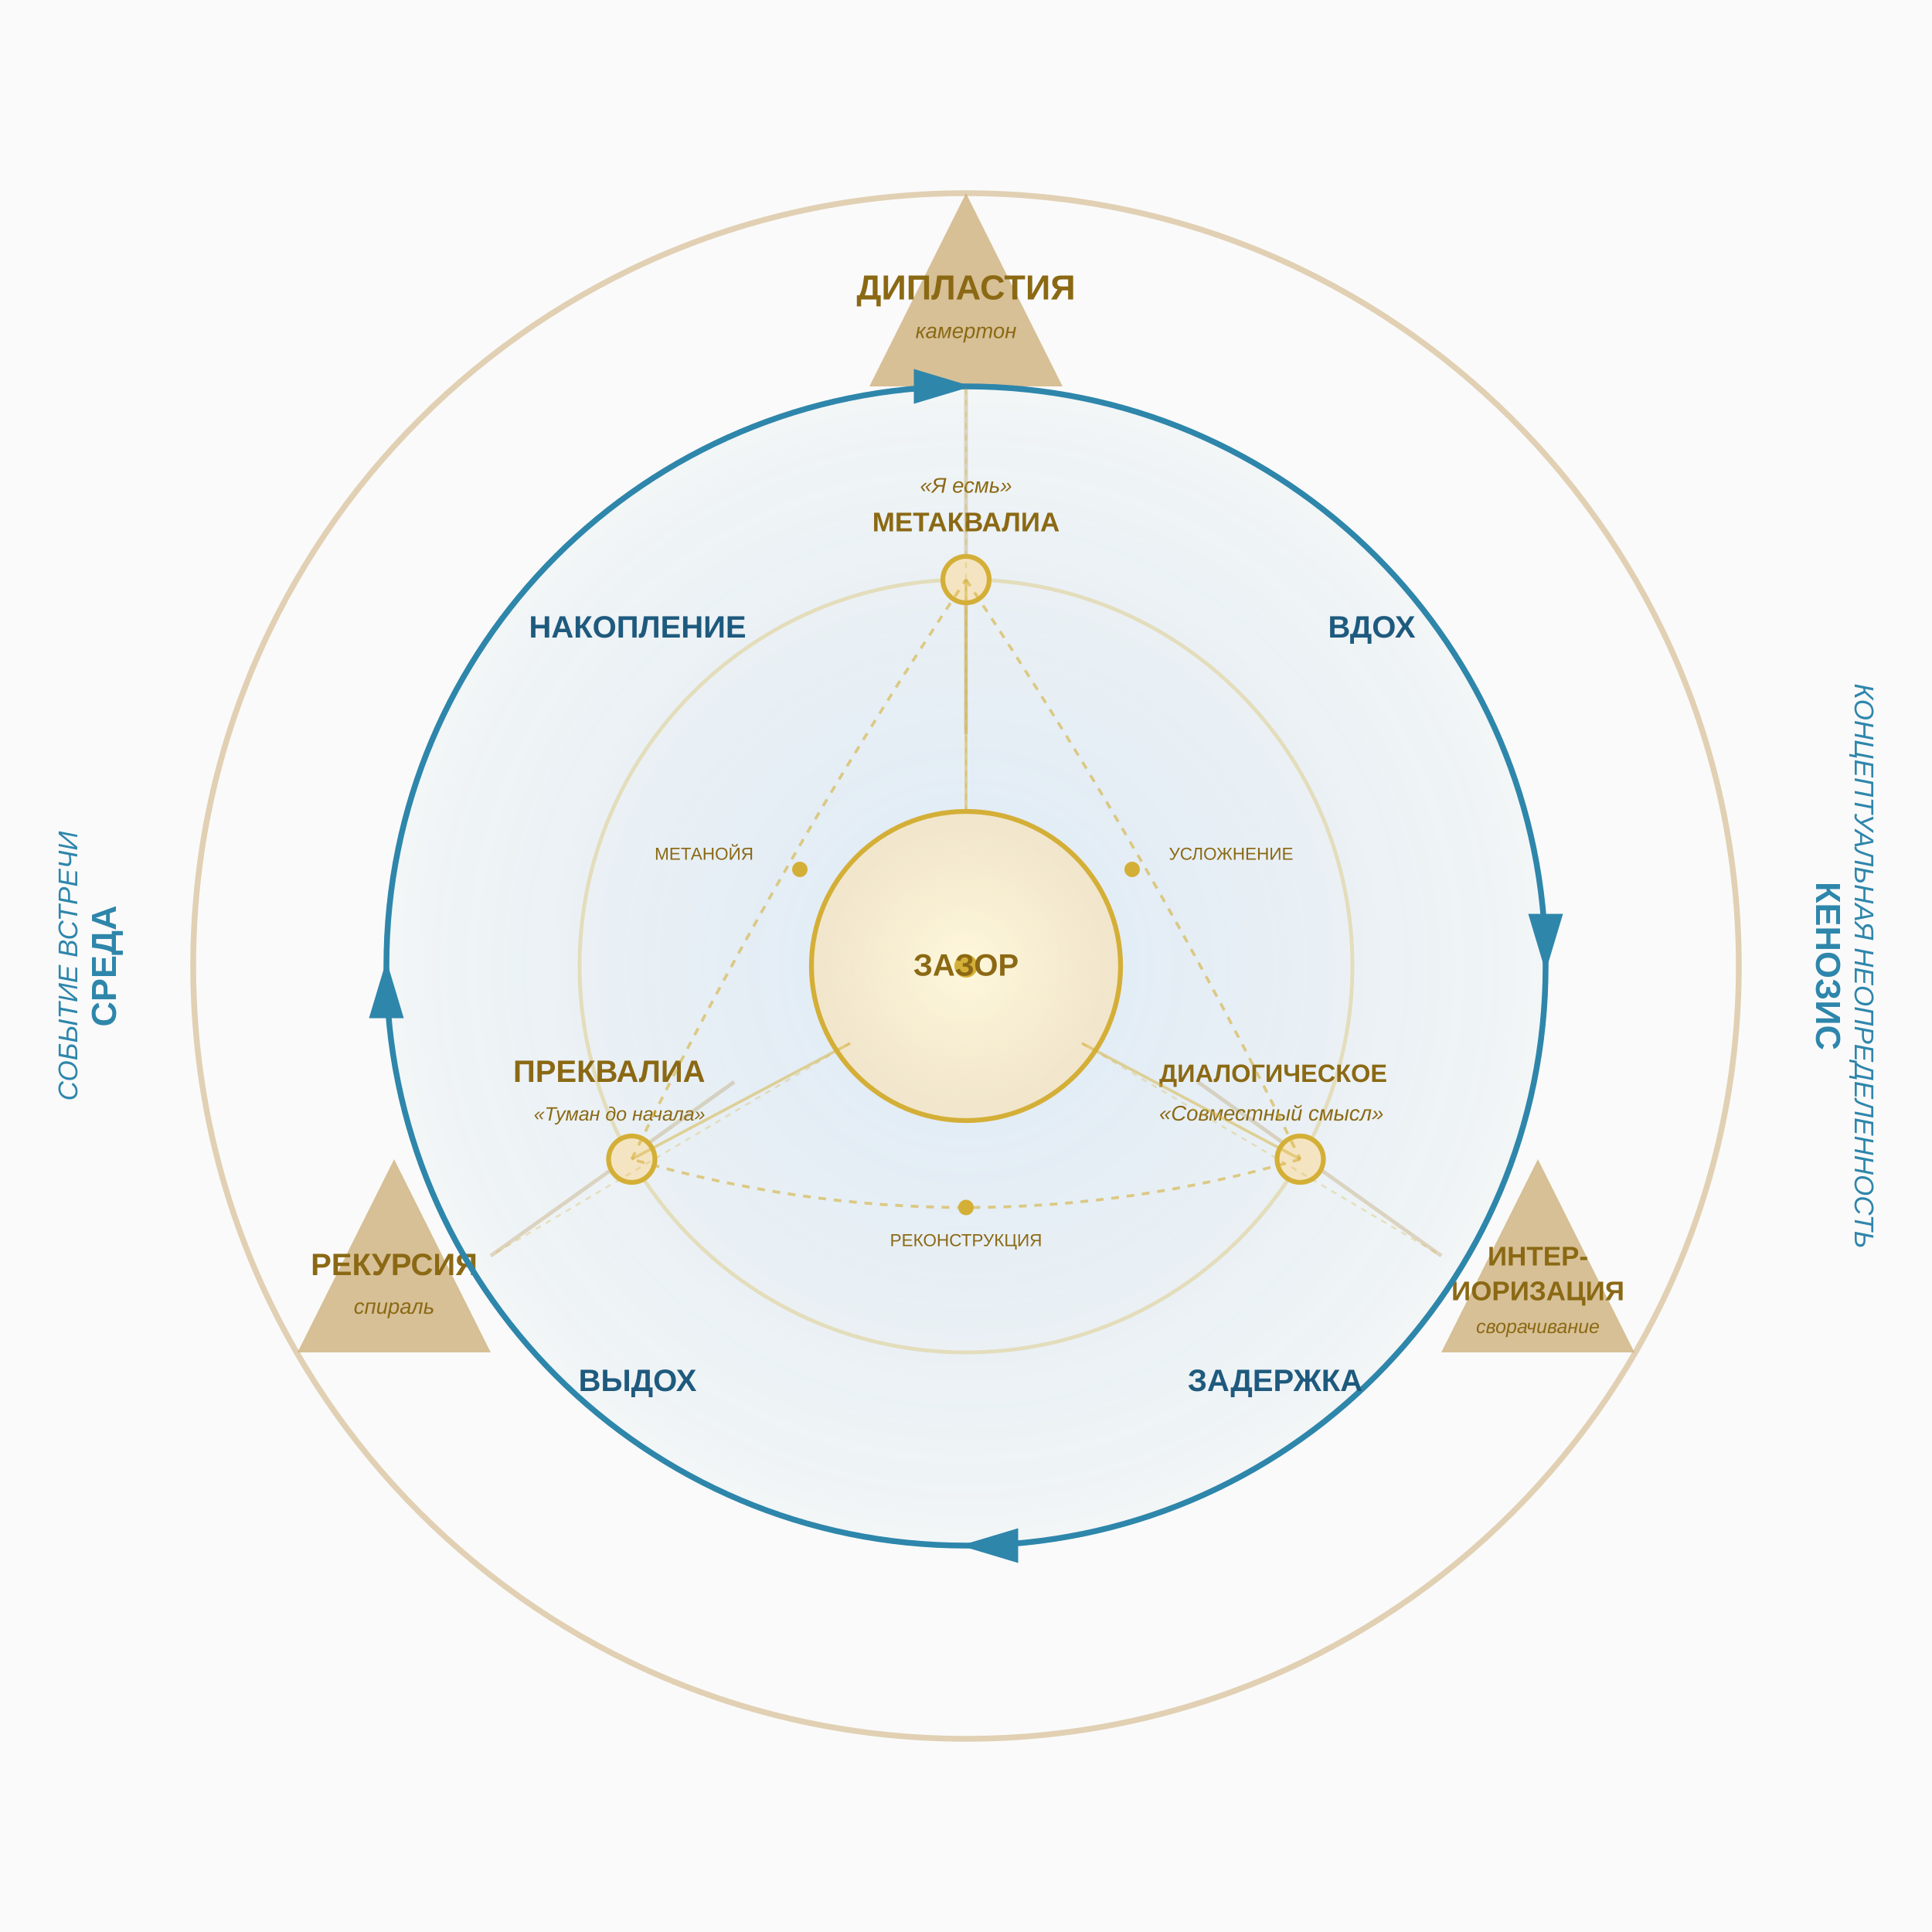
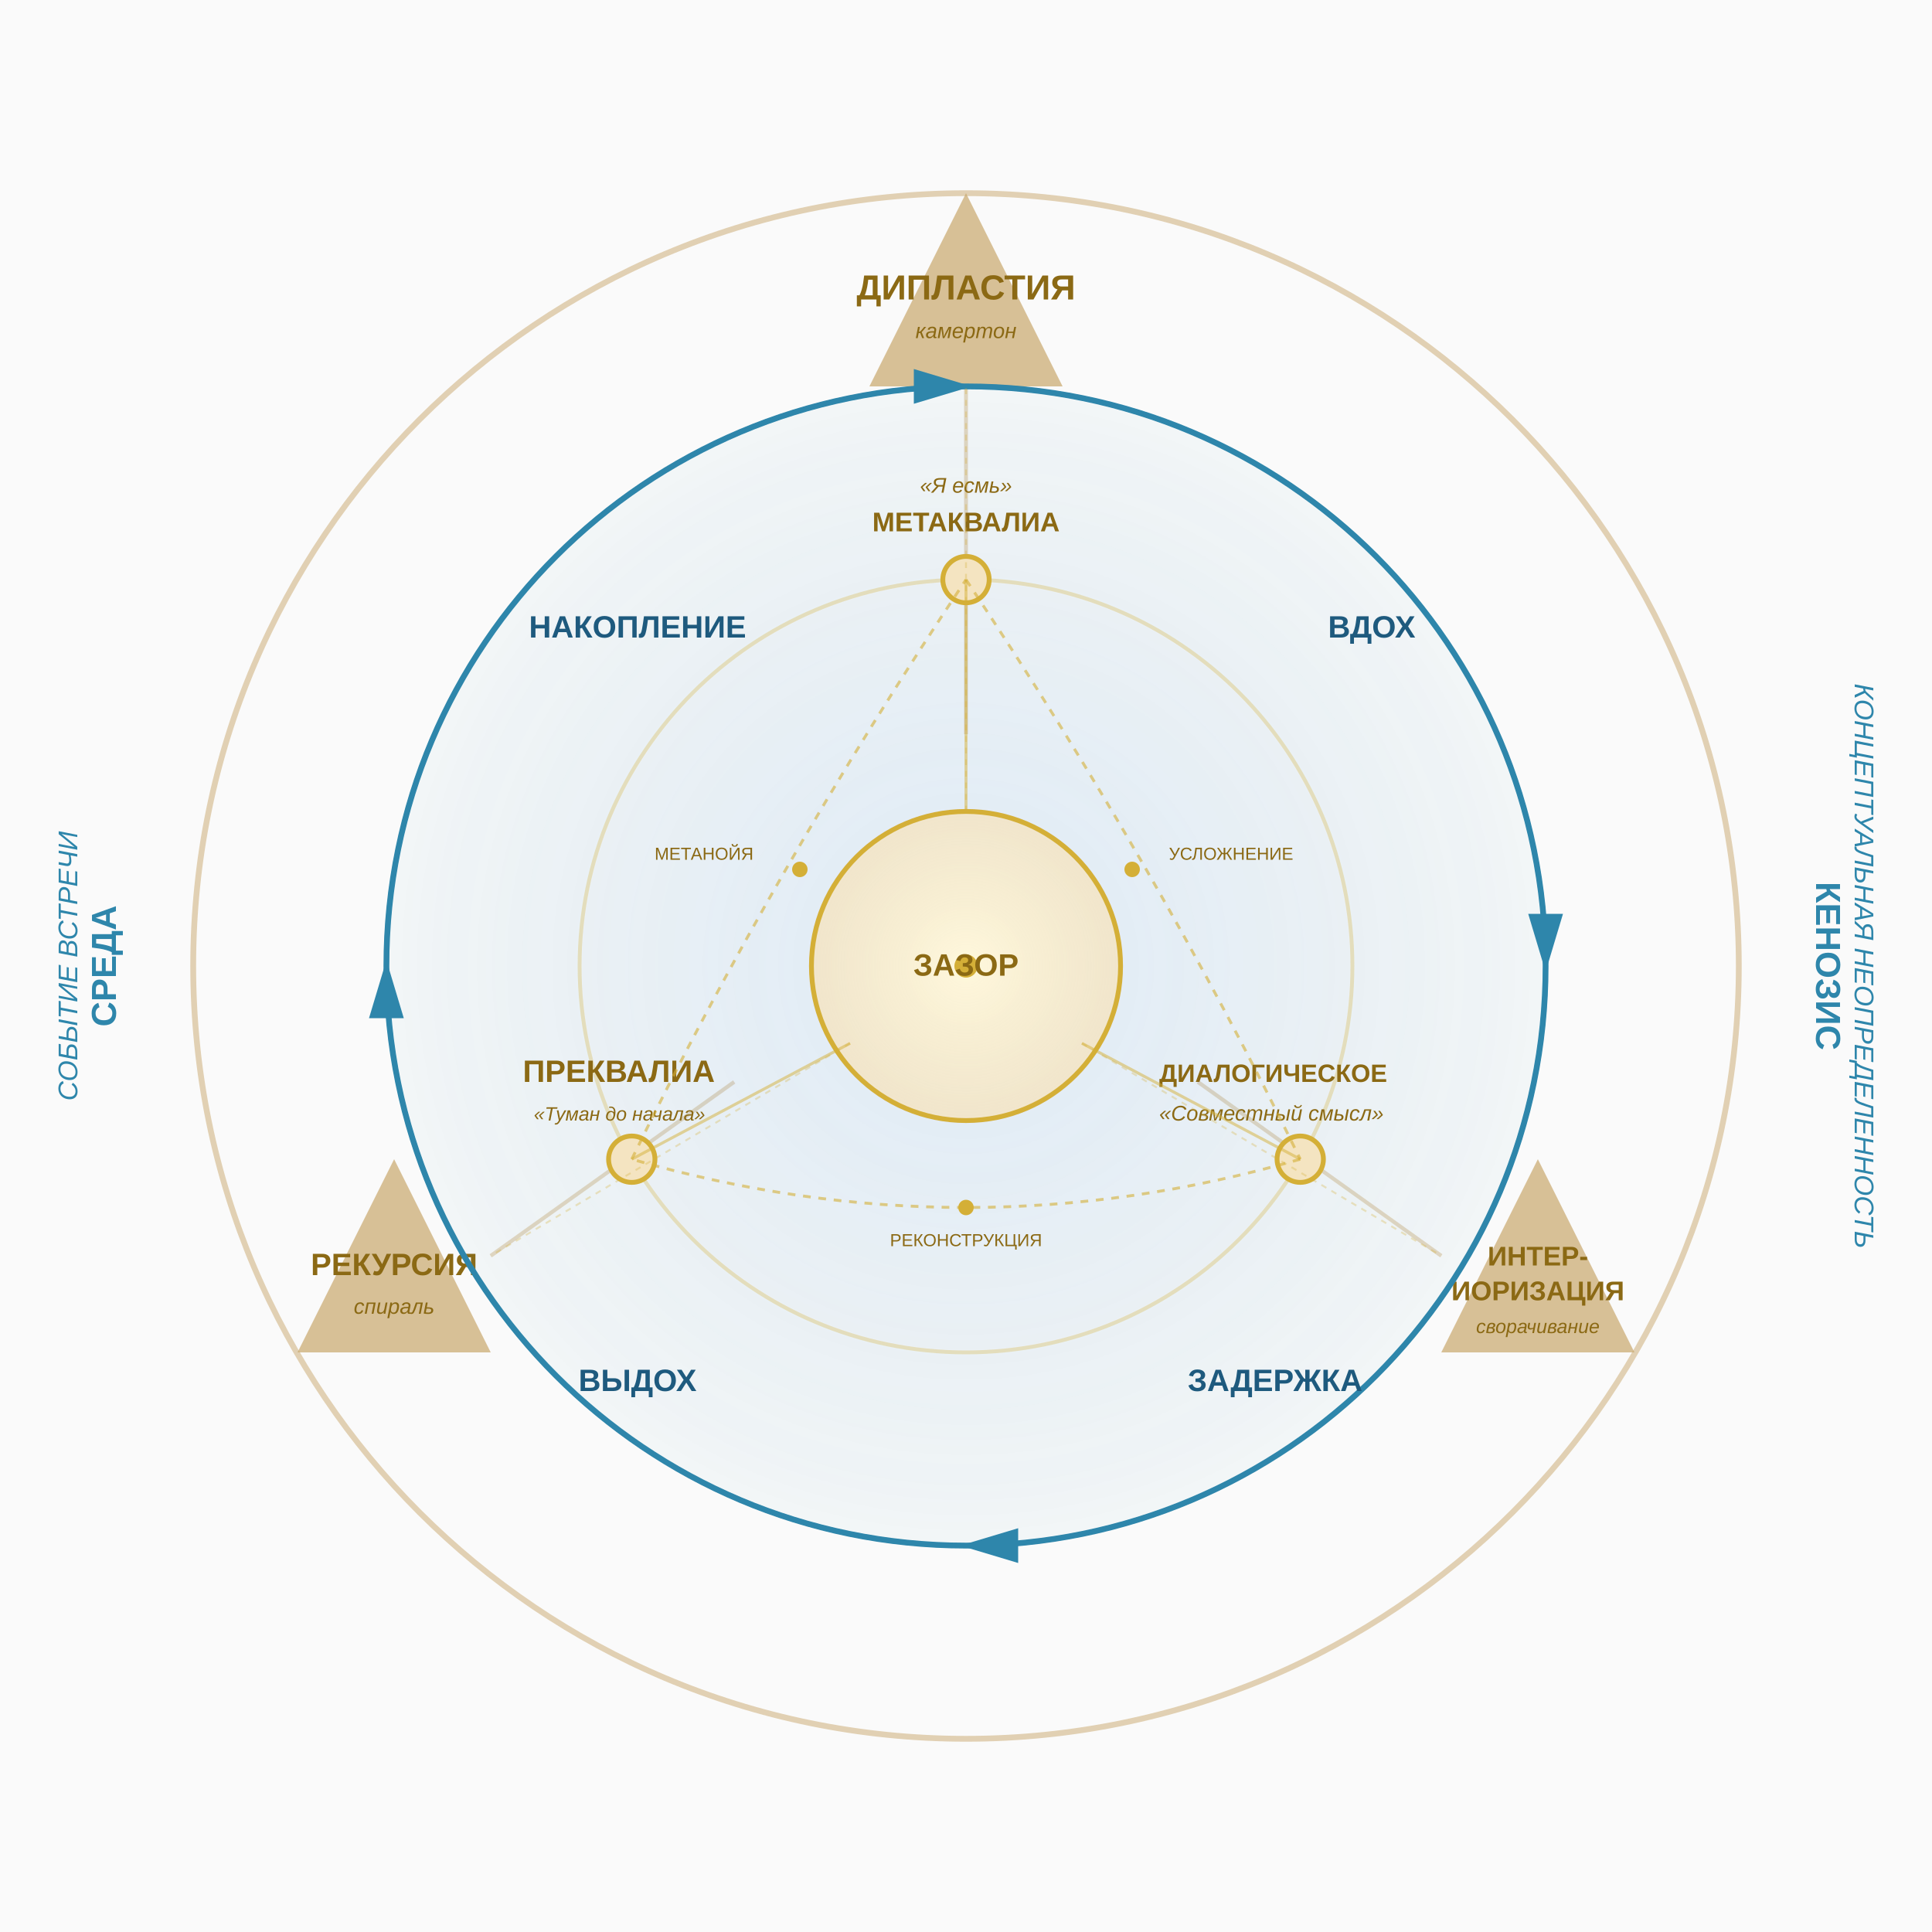
<svg xmlns="http://www.w3.org/2000/svg" viewBox="0 0 1000 1000" width="1000" height="1000">
  <defs>
    <radialGradient id="centerGlow" cx="50%" cy="50%" r="50%">
      <stop offset="0%" style="stop-color:#FFF8DC;stop-opacity:1" />
      <stop offset="100%" style="stop-color:#F4E4C1;stop-opacity:0.8" />
    </radialGradient>
    <radialGradient id="cycleGlow" cx="50%" cy="50%" r="50%">
      <stop offset="0%" style="stop-color:#4A90E2;stop-opacity:0.2" />
      <stop offset="100%" style="stop-color:#2E86AB;stop-opacity:0.05" />
    </radialGradient>
    <marker id="arrowhead" markerWidth="10" markerHeight="10" refX="9" refY="3" orient="auto">
      <polygon points="0 0, 10 3, 0 6" fill="#2E86AB" />
    </marker>
  </defs>
  <rect width="1000" height="1000" fill="#FAFAFA" />
  <circle cx="500" cy="500" r="400" fill="none" stroke="#C8A66B" stroke-width="3" opacity="0.5" />
  <g id="diplostia">
    <path d="M 500 100 L 450 200 L 550 200 Z" fill="#C8A66B" opacity="0.7" />
    <text x="500" y="155" text-anchor="middle" font-family="Arial, sans-serif" font-size="18" font-weight="bold" fill="#8B6914">ДИПЛАСТИЯ</text>
    <text x="500" y="175" text-anchor="middle" font-family="Arial, sans-serif" font-size="11" fill="#8B6914" font-style="italic">камертон</text>
    <line x1="500" y1="200" x2="500" y2="380" stroke="#C8A66B" stroke-width="2" opacity="0.4" />
  </g>
  <g id="interiorization">
    <path d="M 846 700 L 746 700 L 796 600 Z" fill="#C8A66B" opacity="0.7" />
    <text x="796" y="655" text-anchor="middle" font-family="Arial, sans-serif" font-size="14" font-weight="bold" fill="#8B6914">ИНТЕР-</text>
    <text x="796" y="673" text-anchor="middle" font-family="Arial, sans-serif" font-size="14" font-weight="bold" fill="#8B6914">ИОРИЗАЦИЯ</text>
    <text x="796" y="690" text-anchor="middle" font-family="Arial, sans-serif" font-size="10" fill="#8B6914" font-style="italic">сворачивание</text>
    <line x1="746" y1="650" x2="620" y2="560" stroke="#C8A66B" stroke-width="2" opacity="0.4" />
  </g>
  <g id="recursion">
    <path d="M 154 700 L 254 700 L 204 600 Z" fill="#C8A66B" opacity="0.7" />
    <text x="204" y="660" text-anchor="middle" font-family="Arial, sans-serif" font-size="16" font-weight="bold" fill="#8B6914">РЕКУРСИЯ</text>
    <text x="204" y="680" text-anchor="middle" font-family="Arial, sans-serif" font-size="11" fill="#8B6914" font-style="italic">спираль</text>
    <line x1="254" y1="650" x2="380" y2="560" stroke="#C8A66B" stroke-width="2" opacity="0.4" />
  </g>
  <circle cx="500" cy="500" r="300" fill="url(#cycleGlow)" stroke="#2E86AB" stroke-width="2.5" opacity="0.8" />
  <g id="inhale">
    <path d="M 500 200 A 300 300 0 0 1 800 500" fill="none" stroke="#2E86AB" stroke-width="3" marker-end="url(#arrowhead)" />
    <text x="710" y="330" text-anchor="middle" font-family="Arial, sans-serif" font-size="16" font-weight="bold" fill="#1E5A7E">ВДОХ</text>
  </g>
  <g id="delay">
    <path d="M 800 500 A 300 300 0 0 1 500 800" fill="none" stroke="#2E86AB" stroke-width="3" marker-end="url(#arrowhead)" />
    <text x="660" y="720" text-anchor="middle" font-family="Arial, sans-serif" font-size="16" font-weight="bold" fill="#1E5A7E">ЗАДЕРЖКА</text>
  </g>
  <g id="exhale">
    <path d="M 500 800 A 300 300 0 0 1 200 500" fill="none" stroke="#2E86AB" stroke-width="3" marker-end="url(#arrowhead)" />
    <text x="330" y="720" text-anchor="middle" font-family="Arial, sans-serif" font-size="16" font-weight="bold" fill="#1E5A7E">ВЫДОХ</text>
  </g>
  <g id="accumulate">
    <path d="M 200 500 A 300 300 0 0 1 500 200" fill="none" stroke="#2E86AB" stroke-width="3" marker-end="url(#arrowhead)" />
    <text x="330" y="330" text-anchor="middle" font-family="Arial, sans-serif" font-size="16" font-weight="bold" fill="#1E5A7E">НАКОПЛЕНИЕ</text>
  </g>
  <circle cx="500" cy="500" r="200" fill="none" stroke="#D4AF37" stroke-width="2" opacity="0.3" />
  <g id="metaqualia">
    <circle cx="500" cy="300" r="12" fill="#F4E4C1" stroke="#D4AF37" stroke-width="2.5" />
    <text x="500" y="275" text-anchor="middle" font-family="Arial, sans-serif" font-size="14" font-weight="bold" fill="#8B6914">МЕТАКВАЛИА</text>
    <text x="500" y="255" text-anchor="middle" font-family="Arial, sans-serif" font-size="11" fill="#8B6914" font-style="italic">«Я есмь»</text>
  </g>
  <g id="dialogical">
    <circle cx="673" cy="600" r="12" fill="#F4E4C1" stroke="#D4AF37" stroke-width="2.5" />
    <text x="600" y="560" text-anchor="start" font-family="Arial, sans-serif" font-size="13" font-weight="bold" fill="#8B6914">ДИАЛОГИЧЕСКОЕ</text>
    <text x="600" y="580" text-anchor="start" font-family="Arial, sans-serif" font-size="11" fill="#8B6914" font-style="italic">«Совместный смысл»</text>
  </g>
  <g id="prequalia">
    <circle cx="327" cy="600" r="12" fill="#F4E4C1" stroke="#D4AF37" stroke-width="2.5" />
-     <text x="365" y="560" text-anchor="end" font-family="Arial, sans-serif" font-size="16" font-weight="bold" fill="#8B6914">ПРЕКВАЛИА</text>
+     <text x="370" y="560" text-anchor="end" font-family="Arial, sans-serif" font-size="16" font-weight="bold" fill="#8B6914">ПРЕКВАЛИА</text>
    <text x="365" y="580" text-anchor="end" font-family="Arial, sans-serif" font-size="10" fill="#8B6914" font-style="italic">«Туман до начала»</text>
  </g>
  <path d="M 500 300 Q 600 450 673 600" fill="none" stroke="#D4AF37" stroke-width="1.5" stroke-dasharray="4,4" opacity="0.6" />
  <path d="M 673 600 Q 500 650 327 600" fill="none" stroke="#D4AF37" stroke-width="1.5" stroke-dasharray="4,4" opacity="0.6" />
  <path d="M 327 600 Q 400 450 500 300" fill="none" stroke="#D4AF37" stroke-width="1.5" stroke-dasharray="4,4" opacity="0.6" />
  <circle cx="586" cy="450" r="4" fill="#D4AF37" />
  <text x="605" y="445" font-family="Arial, sans-serif" font-size="9" fill="#8B6914">УСЛОЖНЕНИЕ</text>
  <circle cx="500" cy="625" r="4" fill="#D4AF37" />
  <text x="500" y="645" text-anchor="middle" font-family="Arial, sans-serif" font-size="9" fill="#8B6914">РЕКОНСТРУКЦИЯ</text>
  <circle cx="414" cy="450" r="4" fill="#D4AF37" />
  <text x="390" y="445" text-anchor="end" font-family="Arial, sans-serif" font-size="9" fill="#8B6914">МЕТАНОЙЯ</text>
  <circle cx="500" cy="500" r="80" fill="url(#centerGlow)" stroke="#D4AF37" stroke-width="2.5" />
  <circle cx="500" cy="500" r="6" fill="#D4AF37" />
  <text x="500" y="505" text-anchor="middle" font-family="Arial, sans-serif" font-size="16" font-weight="bold" fill="#8B6914">ЗАЗОР</text>
  <line x1="500" y1="420" x2="500" y2="200" stroke="#D4AF37" stroke-width="1" opacity="0.3" stroke-dasharray="3,3" />
  <line x1="560" y1="540" x2="746" y2="650" stroke="#D4AF37" stroke-width="1" opacity="0.3" stroke-dasharray="3,3" />
  <line x1="440" y1="540" x2="254" y2="650" stroke="#D4AF37" stroke-width="1" opacity="0.3" stroke-dasharray="3,3" />
  <line x1="500" y1="420" x2="500" y2="300" stroke="#D4AF37" stroke-width="1.5" opacity="0.5" />
  <line x1="560" y1="540" x2="673" y2="600" stroke="#D4AF37" stroke-width="1.5" opacity="0.5" />
  <line x1="440" y1="540" x2="327" y2="600" stroke="#D4AF37" stroke-width="1.5" opacity="0.5" />
  <text x="940" y="500" text-anchor="middle" font-family="Arial, sans-serif" font-size="18" font-weight="bold" fill="#2E86AB" transform="rotate(90 940 500)">КЕНОЗИС</text>
  <text x="960" y="500" text-anchor="middle" font-family="Arial, sans-serif" font-size="14" fill="#2E86AB" font-style="italic" transform="rotate(90 960 500)">КОНЦЕПТУАЛЬНАЯ НЕОПРЕДЕЛЕННОСТЬ</text>
  <text x="60" y="500" text-anchor="middle" font-family="Arial, sans-serif" font-size="18" font-weight="bold" fill="#2E86AB" transform="rotate(-90 60 500)">СРЕДА</text>
  <text x="40" y="500" text-anchor="middle" font-family="Arial, sans-serif" font-size="14" fill="#2E86AB" font-style="italic" transform="rotate(-90 40 500)">СОБЫТИЕ ВСТРЕЧИ</text>
</svg>
